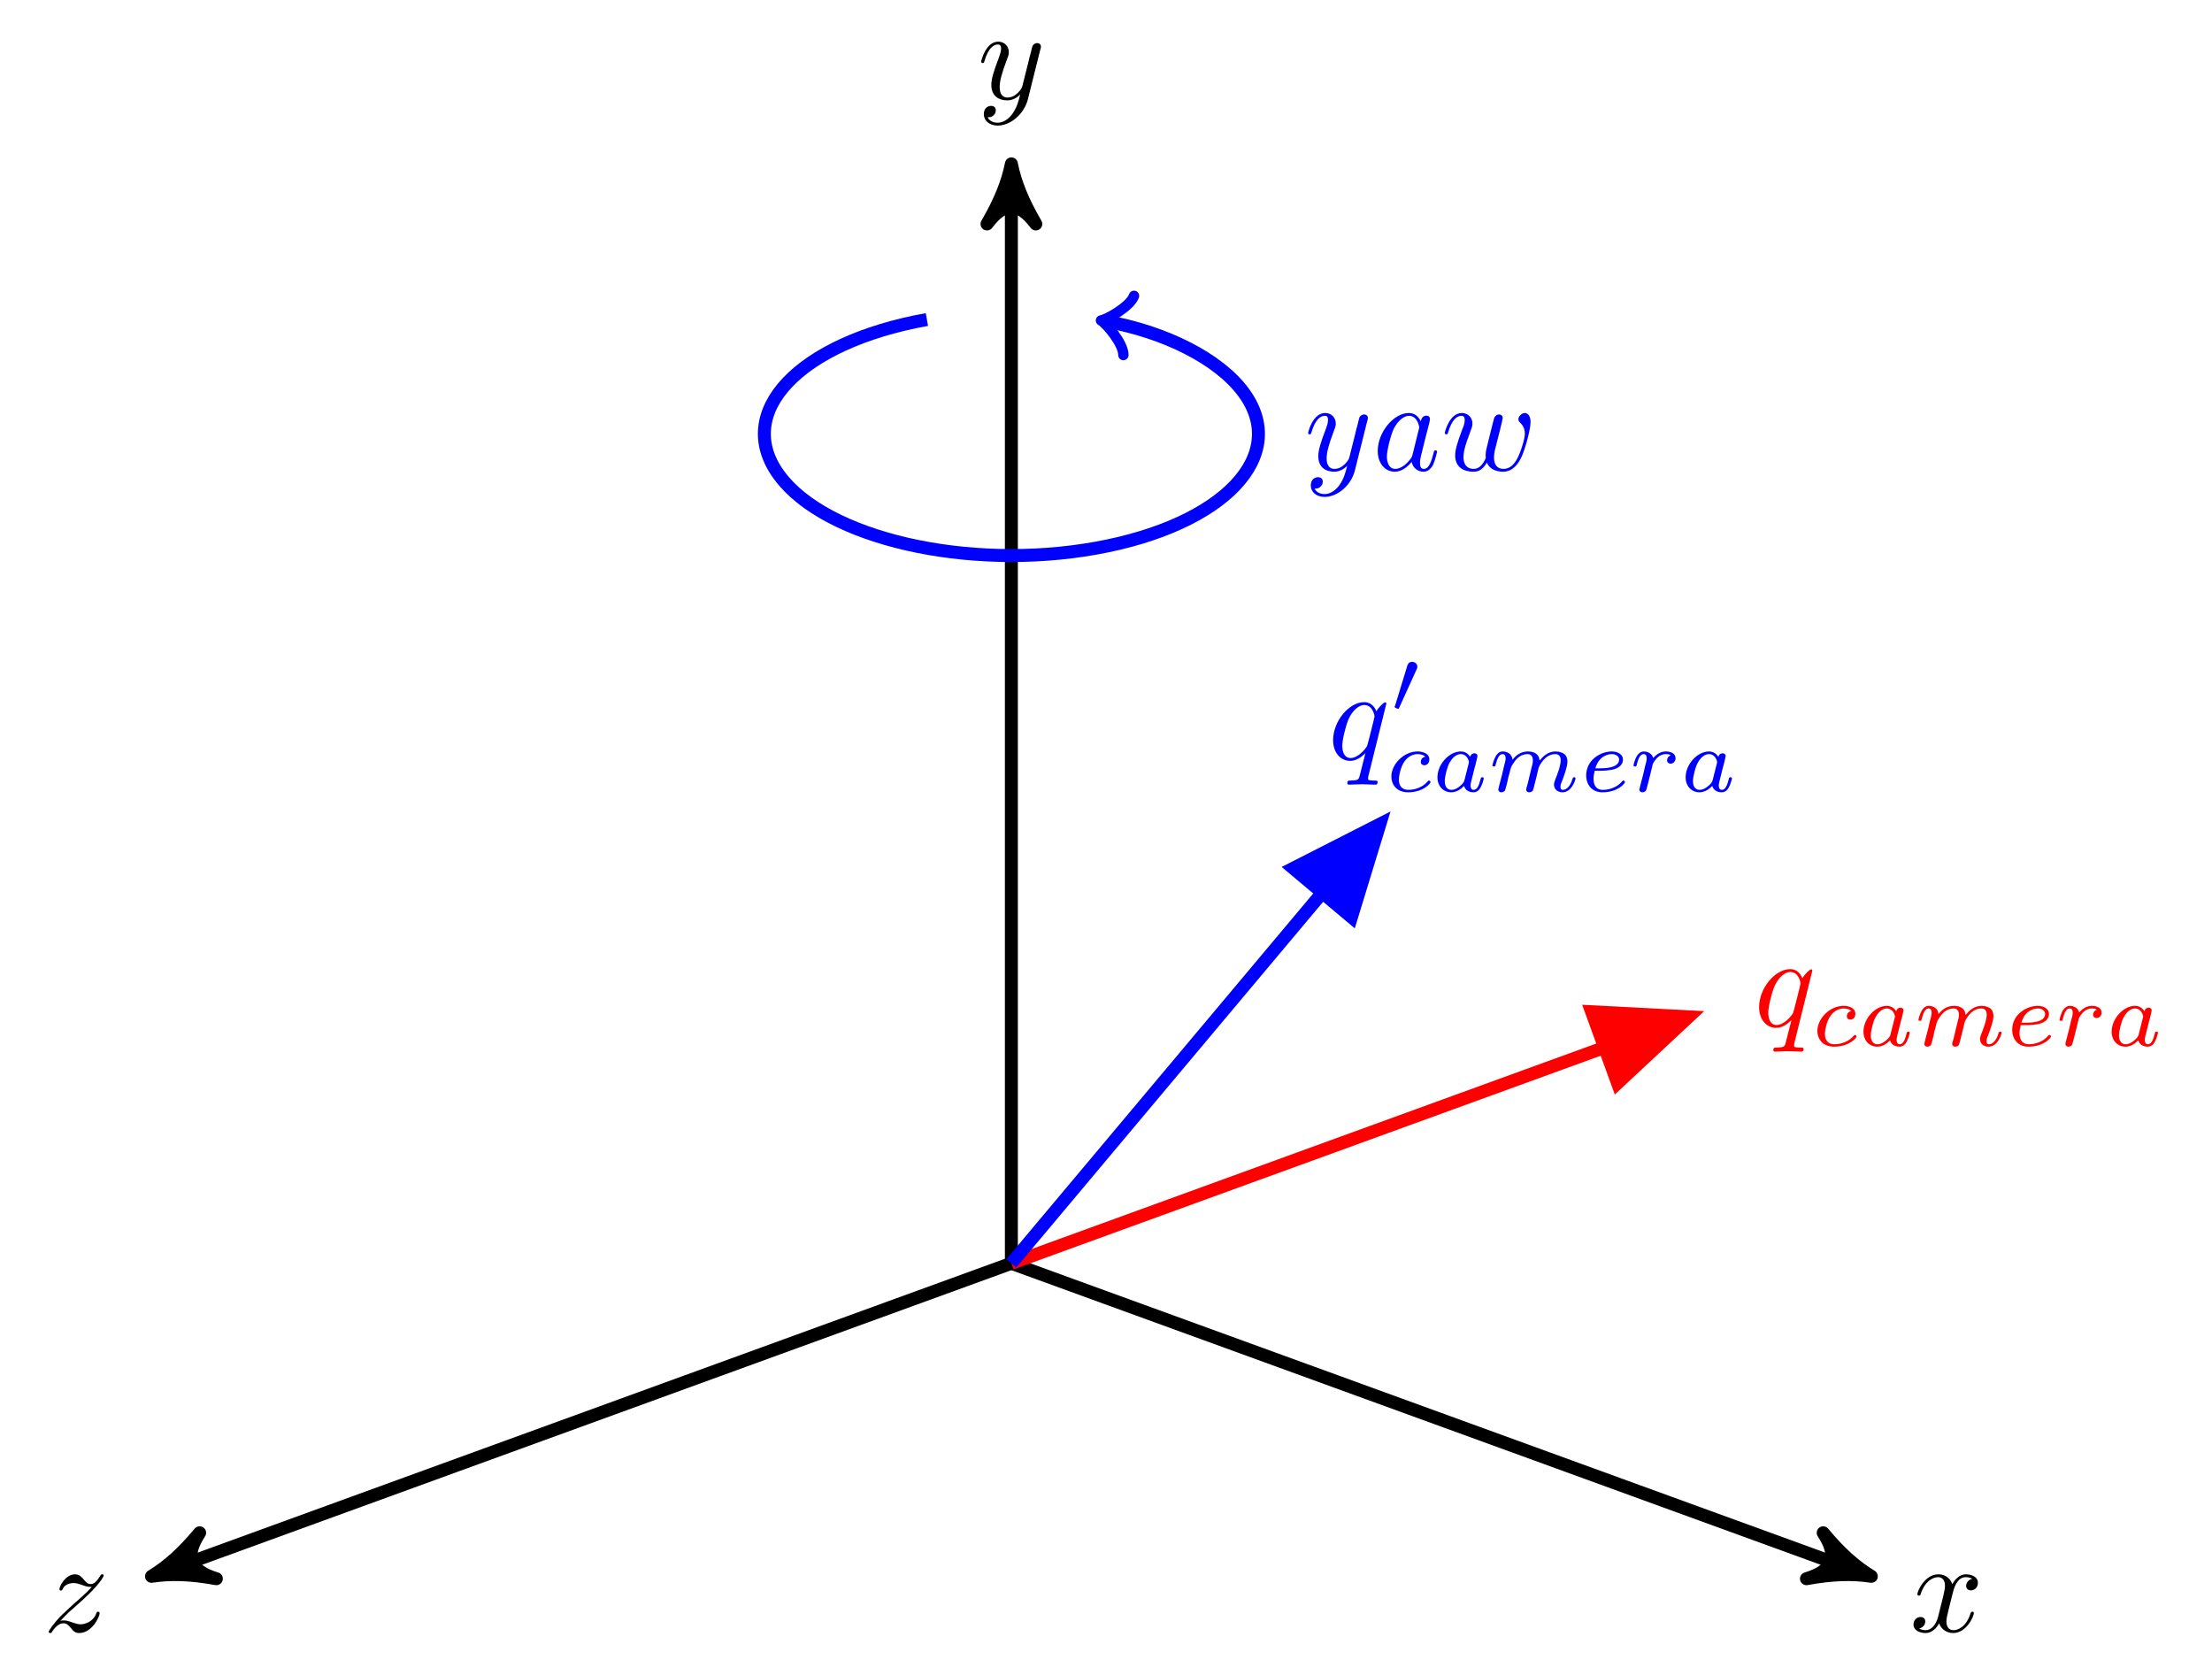
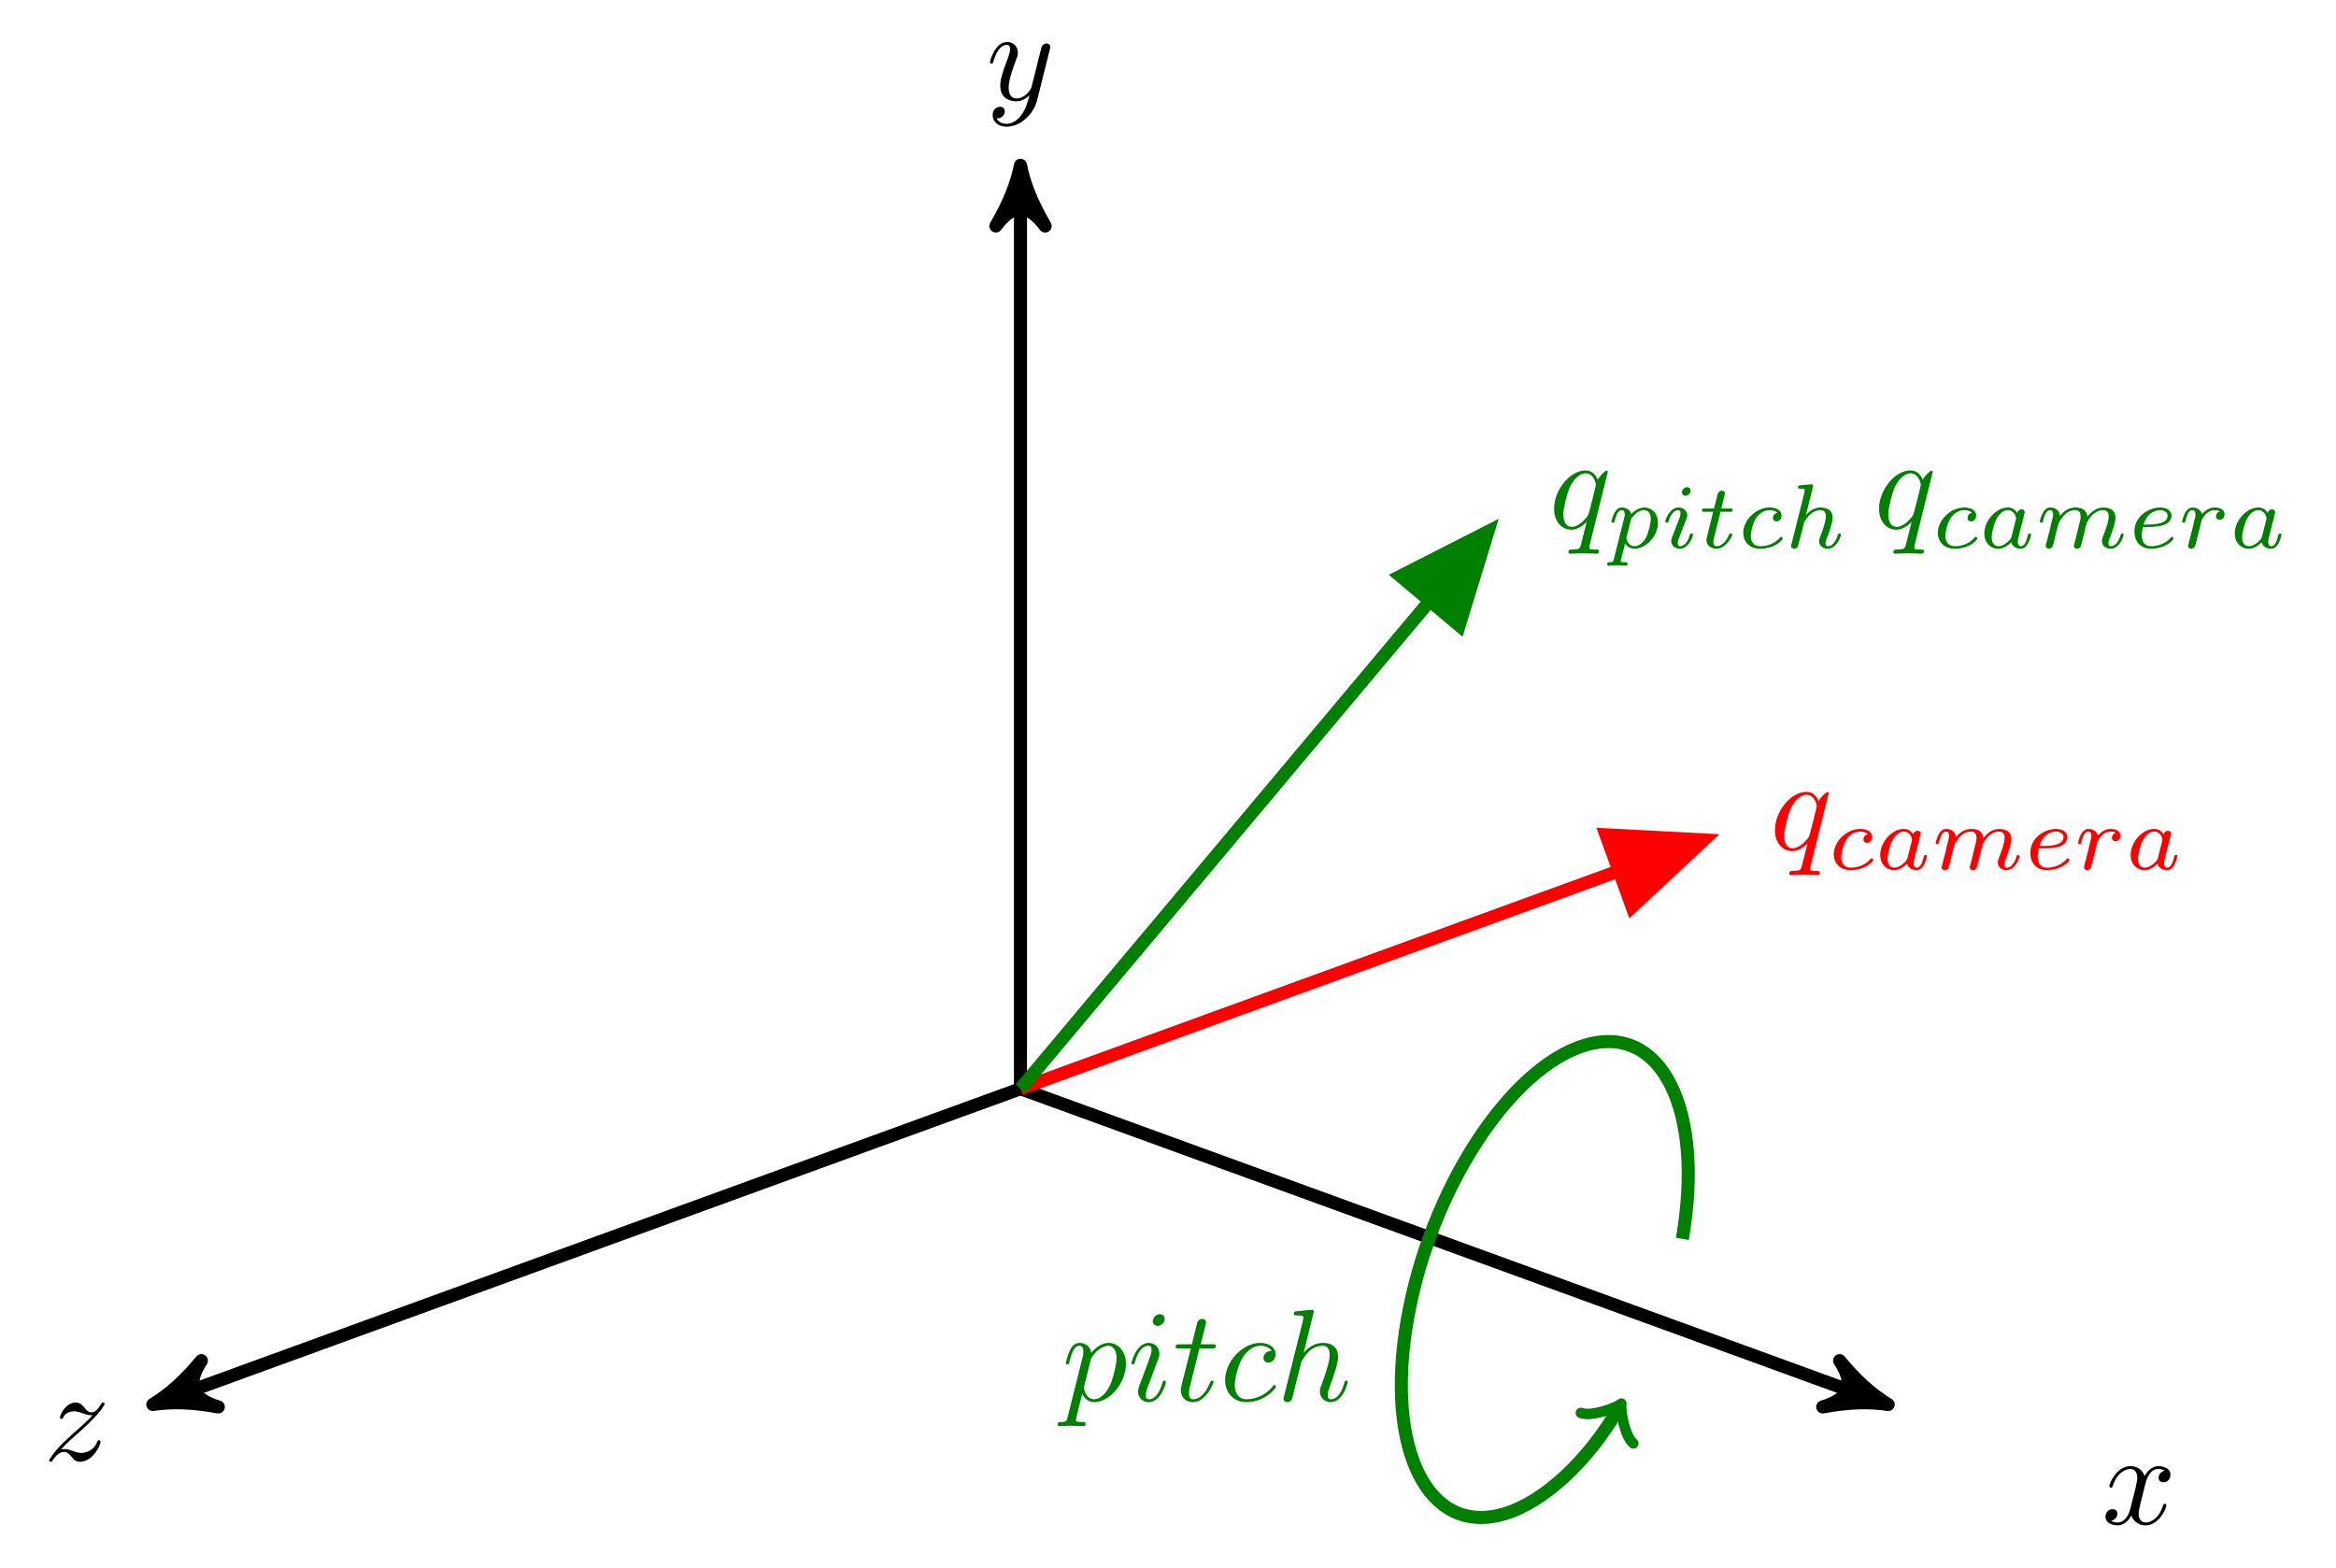
- <svg xmlns="http://www.w3.org/2000/svg" xmlns:xlink="http://www.w3.org/1999/xlink" width="170.099pt" height="128.783pt" viewBox="0 0 170.099 128.783">
+ <svg xmlns="http://www.w3.org/2000/svg" xmlns:xlink="http://www.w3.org/1999/xlink" width="178.032pt" height="119.457pt" viewBox="0 0 178.032 119.457">
  <defs>
    <g>
      <g id="glyph-0-0">
        <path d="M 3.328 -3.016 C 3.391 -3.266 3.625 -4.188 4.312 -4.188 C 4.359 -4.188 4.609 -4.188 4.812 -4.062 C 4.531 -4 4.344 -3.766 4.344 -3.516 C 4.344 -3.359 4.453 -3.172 4.719 -3.172 C 4.938 -3.172 5.25 -3.344 5.25 -3.75 C 5.25 -4.266 4.672 -4.406 4.328 -4.406 C 3.75 -4.406 3.406 -3.875 3.281 -3.656 C 3.031 -4.312 2.5 -4.406 2.203 -4.406 C 1.172 -4.406 0.594 -3.125 0.594 -2.875 C 0.594 -2.766 0.703 -2.766 0.719 -2.766 C 0.797 -2.766 0.828 -2.797 0.844 -2.875 C 1.188 -3.938 1.844 -4.188 2.188 -4.188 C 2.375 -4.188 2.719 -4.094 2.719 -3.516 C 2.719 -3.203 2.547 -2.547 2.188 -1.141 C 2.031 -0.531 1.672 -0.109 1.234 -0.109 C 1.172 -0.109 0.953 -0.109 0.734 -0.234 C 0.984 -0.297 1.203 -0.5 1.203 -0.781 C 1.203 -1.047 0.984 -1.125 0.844 -1.125 C 0.531 -1.125 0.297 -0.875 0.297 -0.547 C 0.297 -0.094 0.781 0.109 1.219 0.109 C 1.891 0.109 2.25 -0.594 2.266 -0.641 C 2.391 -0.281 2.75 0.109 3.344 0.109 C 4.375 0.109 4.938 -1.172 4.938 -1.422 C 4.938 -1.531 4.859 -1.531 4.828 -1.531 C 4.734 -1.531 4.719 -1.484 4.688 -1.422 C 4.359 -0.344 3.688 -0.109 3.375 -0.109 C 2.984 -0.109 2.828 -0.422 2.828 -0.766 C 2.828 -0.984 2.875 -1.203 2.984 -1.641 Z M 3.328 -3.016 " />
      </g>
      <g id="glyph-0-1">
        <path d="M 4.844 -3.797 C 4.891 -3.938 4.891 -3.953 4.891 -4.031 C 4.891 -4.203 4.75 -4.297 4.594 -4.297 C 4.5 -4.297 4.344 -4.234 4.25 -4.094 C 4.234 -4.031 4.141 -3.734 4.109 -3.547 C 4.031 -3.297 3.969 -3.016 3.906 -2.75 L 3.453 -0.953 C 3.422 -0.812 2.984 -0.109 2.328 -0.109 C 1.828 -0.109 1.719 -0.547 1.719 -0.922 C 1.719 -1.375 1.891 -2 2.219 -2.875 C 2.375 -3.281 2.422 -3.391 2.422 -3.594 C 2.422 -4.031 2.109 -4.406 1.609 -4.406 C 0.656 -4.406 0.297 -2.953 0.297 -2.875 C 0.297 -2.766 0.391 -2.766 0.406 -2.766 C 0.516 -2.766 0.516 -2.797 0.562 -2.953 C 0.844 -3.891 1.234 -4.188 1.578 -4.188 C 1.656 -4.188 1.828 -4.188 1.828 -3.875 C 1.828 -3.625 1.719 -3.359 1.656 -3.172 C 1.25 -2.109 1.078 -1.547 1.078 -1.078 C 1.078 -0.188 1.703 0.109 2.297 0.109 C 2.688 0.109 3.016 -0.062 3.297 -0.344 C 3.172 0.172 3.047 0.672 2.656 1.203 C 2.391 1.531 2.016 1.828 1.562 1.828 C 1.422 1.828 0.969 1.797 0.797 1.406 C 0.953 1.406 1.094 1.406 1.219 1.281 C 1.328 1.203 1.422 1.062 1.422 0.875 C 1.422 0.562 1.156 0.531 1.062 0.531 C 0.828 0.531 0.5 0.688 0.5 1.172 C 0.5 1.672 0.938 2.047 1.562 2.047 C 2.578 2.047 3.609 1.141 3.891 0.016 Z M 4.844 -3.797 " />
      </g>
      <g id="glyph-0-2">
        <path d="M 1.328 -0.828 C 1.859 -1.406 2.156 -1.656 2.516 -1.969 C 2.516 -1.969 3.125 -2.5 3.484 -2.859 C 4.438 -3.781 4.656 -4.266 4.656 -4.312 C 4.656 -4.406 4.562 -4.406 4.547 -4.406 C 4.469 -4.406 4.453 -4.391 4.391 -4.297 C 4.094 -3.812 3.891 -3.656 3.656 -3.656 C 3.406 -3.656 3.297 -3.812 3.141 -3.984 C 2.953 -4.203 2.781 -4.406 2.453 -4.406 C 1.703 -4.406 1.25 -3.484 1.25 -3.266 C 1.25 -3.219 1.281 -3.156 1.359 -3.156 C 1.453 -3.156 1.469 -3.203 1.5 -3.266 C 1.688 -3.734 2.266 -3.734 2.344 -3.734 C 2.547 -3.734 2.734 -3.672 2.969 -3.594 C 3.375 -3.438 3.484 -3.438 3.734 -3.438 C 3.375 -3.016 2.547 -2.297 2.359 -2.141 L 1.453 -1.297 C 0.781 -0.625 0.422 -0.062 0.422 0.016 C 0.422 0.109 0.531 0.109 0.547 0.109 C 0.625 0.109 0.641 0.094 0.703 -0.016 C 0.938 -0.375 1.234 -0.641 1.562 -0.641 C 1.781 -0.641 1.891 -0.547 2.141 -0.266 C 2.297 -0.047 2.484 0.109 2.766 0.109 C 3.766 0.109 4.344 -1.156 4.344 -1.422 C 4.344 -1.469 4.297 -1.531 4.219 -1.531 C 4.125 -1.531 4.109 -1.469 4.078 -1.391 C 3.844 -0.75 3.203 -0.562 2.875 -0.562 C 2.688 -0.562 2.5 -0.625 2.297 -0.688 C 1.953 -0.812 1.797 -0.859 1.594 -0.859 C 1.578 -0.859 1.422 -0.859 1.328 -0.828 Z M 1.328 -0.828 " />
      </g>
      <g id="glyph-0-3">
        <path d="M 4.5 -4.297 C 4.5 -4.344 4.469 -4.391 4.406 -4.391 C 4.297 -4.391 3.891 -4 3.734 -3.703 C 3.516 -4.25 3.125 -4.406 2.797 -4.406 C 1.625 -4.406 0.406 -2.938 0.406 -1.484 C 0.406 -0.516 0.984 0.109 1.719 0.109 C 2.141 0.109 2.531 -0.125 2.891 -0.484 C 2.797 -0.141 2.469 1.203 2.438 1.297 C 2.359 1.578 2.281 1.609 1.719 1.625 C 1.594 1.625 1.5 1.625 1.5 1.828 C 1.5 1.828 1.5 1.938 1.625 1.938 C 1.938 1.938 2.297 1.906 2.625 1.906 C 2.953 1.906 3.312 1.938 3.656 1.938 C 3.703 1.938 3.828 1.938 3.828 1.734 C 3.828 1.625 3.734 1.625 3.562 1.625 C 3.094 1.625 3.094 1.562 3.094 1.469 C 3.094 1.391 3.109 1.328 3.125 1.25 Z M 1.75 -0.109 C 1.141 -0.109 1.109 -0.875 1.109 -1.047 C 1.109 -1.531 1.391 -2.609 1.562 -3.031 C 1.875 -3.766 2.391 -4.188 2.797 -4.188 C 3.453 -4.188 3.594 -3.375 3.594 -3.312 C 3.594 -3.25 3.047 -1.062 3.016 -1.031 C 2.859 -0.75 2.297 -0.109 1.75 -0.109 Z M 1.75 -0.109 " />
      </g>
      <g id="glyph-0-4">
-         <path d="M 3.719 -3.766 C 3.531 -4.141 3.25 -4.406 2.797 -4.406 C 1.641 -4.406 0.406 -2.938 0.406 -1.484 C 0.406 -0.547 0.953 0.109 1.719 0.109 C 1.922 0.109 2.422 0.062 3.016 -0.641 C 3.094 -0.219 3.453 0.109 3.922 0.109 C 4.281 0.109 4.5 -0.125 4.672 -0.438 C 4.828 -0.797 4.969 -1.406 4.969 -1.422 C 4.969 -1.531 4.875 -1.531 4.844 -1.531 C 4.75 -1.531 4.734 -1.484 4.703 -1.344 C 4.531 -0.703 4.359 -0.109 3.953 -0.109 C 3.672 -0.109 3.656 -0.375 3.656 -0.562 C 3.656 -0.781 3.672 -0.875 3.781 -1.312 C 3.891 -1.719 3.906 -1.828 4 -2.203 L 4.359 -3.594 C 4.422 -3.875 4.422 -3.891 4.422 -3.938 C 4.422 -4.109 4.312 -4.203 4.141 -4.203 C 3.891 -4.203 3.75 -3.984 3.719 -3.766 Z M 3.078 -1.188 C 3.016 -1 3.016 -0.984 2.875 -0.812 C 2.438 -0.266 2.031 -0.109 1.75 -0.109 C 1.25 -0.109 1.109 -0.656 1.109 -1.047 C 1.109 -1.547 1.422 -2.766 1.656 -3.234 C 1.969 -3.812 2.406 -4.188 2.812 -4.188 C 3.453 -4.188 3.594 -3.375 3.594 -3.312 C 3.594 -3.25 3.578 -3.188 3.562 -3.141 Z M 3.078 -1.188 " />
+         <path d="M 0.453 1.219 C 0.375 1.562 0.344 1.625 -0.094 1.625 C -0.203 1.625 -0.312 1.625 -0.312 1.812 C -0.312 1.891 -0.266 1.938 -0.188 1.938 C 0.078 1.938 0.375 1.906 0.641 1.906 C 0.984 1.906 1.312 1.938 1.641 1.938 C 1.688 1.938 1.812 1.938 1.812 1.734 C 1.812 1.625 1.719 1.625 1.578 1.625 C 1.078 1.625 1.078 1.562 1.078 1.469 C 1.078 1.344 1.5 -0.281 1.562 -0.531 C 1.688 -0.234 1.969 0.109 2.484 0.109 C 3.641 0.109 4.891 -1.344 4.891 -2.812 C 4.891 -3.75 4.312 -4.406 3.562 -4.406 C 3.062 -4.406 2.578 -4.047 2.25 -3.656 C 2.156 -4.203 1.719 -4.406 1.359 -4.406 C 0.891 -4.406 0.703 -4.016 0.625 -3.844 C 0.438 -3.5 0.312 -2.906 0.312 -2.875 C 0.312 -2.766 0.406 -2.766 0.422 -2.766 C 0.531 -2.766 0.531 -2.781 0.594 -3 C 0.766 -3.703 0.969 -4.188 1.328 -4.188 C 1.5 -4.188 1.641 -4.109 1.641 -3.734 C 1.641 -3.5 1.609 -3.391 1.562 -3.219 Z M 2.203 -3.109 C 2.266 -3.375 2.547 -3.656 2.719 -3.812 C 3.078 -4.109 3.359 -4.188 3.531 -4.188 C 3.922 -4.188 4.172 -3.844 4.172 -3.25 C 4.172 -2.656 3.844 -1.516 3.656 -1.141 C 3.312 -0.438 2.844 -0.109 2.469 -0.109 C 1.812 -0.109 1.688 -0.938 1.688 -1 C 1.688 -1.016 1.688 -1.031 1.719 -1.156 Z M 2.203 -3.109 " />
      </g>
      <g id="glyph-0-5">
-         <path d="M 4.609 -3.375 C 4.656 -3.594 4.75 -3.969 4.75 -4.031 C 4.75 -4.203 4.609 -4.297 4.469 -4.297 C 4.344 -4.297 4.172 -4.219 4.094 -4.016 C 4.062 -3.953 3.594 -2.047 3.531 -1.781 C 3.453 -1.484 3.438 -1.312 3.438 -1.125 C 3.438 -1.016 3.438 -1 3.453 -0.953 C 3.219 -0.422 2.922 -0.109 2.531 -0.109 C 1.734 -0.109 1.734 -0.844 1.734 -1.016 C 1.734 -1.328 1.781 -1.719 2.25 -2.953 C 2.359 -3.25 2.422 -3.391 2.422 -3.594 C 2.422 -4.031 2.094 -4.406 1.609 -4.406 C 0.656 -4.406 0.297 -2.953 0.297 -2.875 C 0.297 -2.766 0.391 -2.766 0.406 -2.766 C 0.516 -2.766 0.516 -2.797 0.562 -2.953 C 0.844 -3.875 1.219 -4.188 1.578 -4.188 C 1.672 -4.188 1.828 -4.172 1.828 -3.859 C 1.828 -3.609 1.719 -3.328 1.641 -3.156 C 1.203 -1.984 1.094 -1.531 1.094 -1.141 C 1.094 -0.234 1.75 0.109 2.5 0.109 C 2.672 0.109 3.141 0.109 3.531 -0.594 C 3.797 0.047 4.484 0.109 4.781 0.109 C 5.531 0.109 5.969 -0.516 6.234 -1.109 C 6.562 -1.891 6.891 -3.234 6.891 -3.703 C 6.891 -4.25 6.625 -4.406 6.453 -4.406 C 6.203 -4.406 5.953 -4.141 5.953 -3.922 C 5.953 -3.797 6.016 -3.734 6.094 -3.656 C 6.203 -3.547 6.453 -3.297 6.453 -2.812 C 6.453 -2.469 6.172 -1.5 5.906 -0.984 C 5.656 -0.453 5.297 -0.109 4.812 -0.109 C 4.344 -0.109 4.078 -0.406 4.078 -0.984 C 4.078 -1.25 4.141 -1.562 4.188 -1.703 Z M 4.609 -3.375 " />
+         <path d="M 2.828 -6.234 C 2.828 -6.438 2.688 -6.594 2.469 -6.594 C 2.188 -6.594 1.922 -6.328 1.922 -6.062 C 1.922 -5.875 2.062 -5.703 2.297 -5.703 C 2.531 -5.703 2.828 -5.938 2.828 -6.234 Z M 2.078 -2.484 C 2.188 -2.766 2.188 -2.797 2.297 -3.062 C 2.375 -3.266 2.422 -3.406 2.422 -3.594 C 2.422 -4.031 2.109 -4.406 1.609 -4.406 C 0.672 -4.406 0.297 -2.953 0.297 -2.875 C 0.297 -2.766 0.391 -2.766 0.406 -2.766 C 0.516 -2.766 0.516 -2.797 0.562 -2.953 C 0.844 -3.891 1.234 -4.188 1.578 -4.188 C 1.656 -4.188 1.828 -4.188 1.828 -3.875 C 1.828 -3.656 1.75 -3.453 1.719 -3.344 C 1.641 -3.094 1.188 -1.938 1.031 -1.5 C 0.922 -1.25 0.797 -0.922 0.797 -0.703 C 0.797 -0.234 1.141 0.109 1.609 0.109 C 2.547 0.109 2.922 -1.328 2.922 -1.422 C 2.922 -1.531 2.828 -1.531 2.797 -1.531 C 2.703 -1.531 2.703 -1.5 2.656 -1.344 C 2.469 -0.719 2.141 -0.109 1.641 -0.109 C 1.469 -0.109 1.391 -0.203 1.391 -0.438 C 1.391 -0.688 1.453 -0.828 1.688 -1.438 Z M 2.078 -2.484 " />
+       </g>
+       <g id="glyph-0-6">
+         <path d="M 2.047 -3.984 L 2.984 -3.984 C 3.188 -3.984 3.297 -3.984 3.297 -4.188 C 3.297 -4.297 3.188 -4.297 3.016 -4.297 L 2.141 -4.297 C 2.5 -5.719 2.547 -5.906 2.547 -5.969 C 2.547 -6.141 2.422 -6.234 2.25 -6.234 C 2.219 -6.234 1.938 -6.234 1.859 -5.875 L 1.469 -4.297 L 0.531 -4.297 C 0.328 -4.297 0.234 -4.297 0.234 -4.109 C 0.234 -3.984 0.312 -3.984 0.516 -3.984 L 1.391 -3.984 C 0.672 -1.156 0.625 -0.984 0.625 -0.812 C 0.625 -0.266 1 0.109 1.547 0.109 C 2.562 0.109 3.125 -1.344 3.125 -1.422 C 3.125 -1.531 3.047 -1.531 3.016 -1.531 C 2.922 -1.531 2.906 -1.5 2.859 -1.391 C 2.438 -0.344 1.906 -0.109 1.562 -0.109 C 1.359 -0.109 1.25 -0.234 1.25 -0.562 C 1.25 -0.812 1.281 -0.875 1.312 -1.047 Z M 2.047 -3.984 " />
+       </g>
+       <g id="glyph-0-7">
+         <path d="M 3.953 -3.781 C 3.781 -3.781 3.656 -3.781 3.516 -3.656 C 3.344 -3.5 3.328 -3.328 3.328 -3.266 C 3.328 -3.016 3.516 -2.906 3.703 -2.906 C 3.984 -2.906 4.25 -3.156 4.25 -3.547 C 4.25 -4.031 3.781 -4.406 3.078 -4.406 C 1.734 -4.406 0.406 -2.984 0.406 -1.578 C 0.406 -0.672 0.984 0.109 2.031 0.109 C 3.453 0.109 4.281 -0.953 4.281 -1.062 C 4.281 -1.125 4.234 -1.203 4.172 -1.203 C 4.109 -1.203 4.094 -1.172 4.031 -1.094 C 3.25 -0.109 2.156 -0.109 2.047 -0.109 C 1.422 -0.109 1.141 -0.594 1.141 -1.203 C 1.141 -1.609 1.344 -2.578 1.688 -3.188 C 2 -3.766 2.547 -4.188 3.094 -4.188 C 3.422 -4.188 3.812 -4.062 3.953 -3.781 Z M 3.953 -3.781 " />
+       </g>
+       <g id="glyph-0-8">
+         <path d="M 2.859 -6.812 C 2.859 -6.812 2.859 -6.922 2.734 -6.922 C 2.5 -6.922 1.781 -6.844 1.516 -6.812 C 1.438 -6.812 1.328 -6.797 1.328 -6.625 C 1.328 -6.5 1.422 -6.5 1.562 -6.5 C 2.047 -6.5 2.062 -6.438 2.062 -6.328 L 2.031 -6.125 L 0.594 -0.391 C 0.547 -0.25 0.547 -0.234 0.547 -0.172 C 0.547 0.062 0.75 0.109 0.844 0.109 C 1 0.109 1.156 -0.016 1.203 -0.156 L 1.391 -0.906 L 1.609 -1.797 C 1.672 -2.031 1.734 -2.25 1.781 -2.469 C 1.797 -2.531 1.891 -2.859 1.891 -2.922 C 1.922 -3.016 2.234 -3.562 2.578 -3.844 C 2.797 -4 3.094 -4.188 3.531 -4.188 C 3.953 -4.188 4.062 -3.844 4.062 -3.484 C 4.062 -2.953 3.688 -1.859 3.453 -1.25 C 3.375 -1.031 3.312 -0.906 3.312 -0.703 C 3.312 -0.234 3.672 0.109 4.141 0.109 C 5.078 0.109 5.438 -1.344 5.438 -1.422 C 5.438 -1.531 5.359 -1.531 5.328 -1.531 C 5.219 -1.531 5.219 -1.5 5.172 -1.344 C 5.031 -0.812 4.703 -0.109 4.156 -0.109 C 3.984 -0.109 3.922 -0.203 3.922 -0.438 C 3.922 -0.688 4 -0.922 4.094 -1.141 C 4.25 -1.578 4.703 -2.766 4.703 -3.344 C 4.703 -3.984 4.312 -4.406 3.562 -4.406 C 2.938 -4.406 2.453 -4.094 2.078 -3.641 Z M 2.859 -6.812 " />
      </g>
      <g id="glyph-1-0">
        <path d="M 3.047 -2.672 C 2.797 -2.625 2.703 -2.438 2.703 -2.281 C 2.703 -2.094 2.844 -2.016 2.969 -2.016 C 3.125 -2.016 3.359 -2.125 3.359 -2.469 C 3.359 -2.938 2.828 -3.078 2.453 -3.078 C 1.406 -3.078 0.438 -2.109 0.438 -1.141 C 0.438 -0.547 0.844 0.062 1.719 0.062 C 2.906 0.062 3.453 -0.625 3.453 -0.719 C 3.453 -0.766 3.391 -0.844 3.328 -0.844 C 3.297 -0.844 3.281 -0.828 3.219 -0.766 C 2.672 -0.125 1.859 -0.125 1.734 -0.125 C 1.234 -0.125 1.016 -0.469 1.016 -0.906 C 1.016 -1.094 1.109 -1.859 1.469 -2.344 C 1.734 -2.688 2.094 -2.875 2.453 -2.875 C 2.547 -2.875 2.875 -2.859 3.047 -2.672 Z M 3.047 -2.672 " />
      </g>
      <g id="glyph-1-1">
        <path d="M 2.938 -2.656 C 2.797 -2.891 2.562 -3.078 2.219 -3.078 C 1.328 -3.078 0.422 -2.094 0.422 -1.094 C 0.422 -0.406 0.875 0.062 1.484 0.062 C 1.859 0.062 2.188 -0.141 2.469 -0.422 C 2.594 0 3 0.062 3.188 0.062 C 3.438 0.062 3.609 -0.078 3.734 -0.297 C 3.891 -0.578 3.984 -0.969 3.984 -1 C 3.984 -1.094 3.891 -1.094 3.875 -1.094 C 3.766 -1.094 3.766 -1.062 3.719 -0.875 C 3.625 -0.531 3.5 -0.125 3.203 -0.125 C 3.031 -0.125 2.969 -0.281 2.969 -0.469 C 2.969 -0.578 3.031 -0.844 3.078 -1.016 C 3.125 -1.203 3.203 -1.484 3.234 -1.641 L 3.375 -2.172 C 3.422 -2.359 3.5 -2.688 3.5 -2.719 C 3.5 -2.875 3.375 -2.938 3.266 -2.938 C 3.141 -2.938 2.984 -2.859 2.938 -2.656 Z M 2.5 -0.875 C 2.453 -0.672 2.297 -0.531 2.141 -0.406 C 2.078 -0.344 1.797 -0.125 1.5 -0.125 C 1.234 -0.125 0.984 -0.312 0.984 -0.797 C 0.984 -1.172 1.188 -1.938 1.359 -2.219 C 1.672 -2.781 2.031 -2.875 2.219 -2.875 C 2.703 -2.875 2.844 -2.344 2.844 -2.266 C 2.844 -2.25 2.828 -2.188 2.828 -2.172 Z M 2.5 -0.875 " />
      </g>
      <g id="glyph-1-2">
        <path d="M 3.031 -0.562 C 2.984 -0.422 2.922 -0.188 2.922 -0.156 C 2.922 0 3.047 0.062 3.156 0.062 C 3.297 0.062 3.406 -0.016 3.438 -0.078 C 3.469 -0.141 3.531 -0.375 3.562 -0.516 C 3.594 -0.641 3.672 -0.969 3.719 -1.141 C 3.75 -1.297 3.797 -1.453 3.828 -1.609 C 3.906 -1.906 3.906 -1.922 4.047 -2.141 C 4.266 -2.484 4.625 -2.875 5.156 -2.875 C 5.547 -2.875 5.578 -2.562 5.578 -2.391 C 5.578 -1.969 5.281 -1.203 5.156 -0.906 C 5.094 -0.703 5.062 -0.641 5.062 -0.531 C 5.062 -0.156 5.359 0.062 5.719 0.062 C 6.422 0.062 6.719 -0.891 6.719 -1 C 6.719 -1.094 6.641 -1.094 6.609 -1.094 C 6.516 -1.094 6.516 -1.047 6.484 -0.969 C 6.328 -0.406 6.016 -0.125 5.75 -0.125 C 5.594 -0.125 5.562 -0.219 5.562 -0.375 C 5.562 -0.531 5.609 -0.625 5.734 -0.938 C 5.812 -1.156 6.094 -1.891 6.094 -2.281 C 6.094 -2.391 6.094 -2.688 5.844 -2.891 C 5.719 -2.969 5.516 -3.078 5.188 -3.078 C 4.562 -3.078 4.188 -2.656 3.953 -2.375 C 3.906 -2.969 3.406 -3.078 3.047 -3.078 C 2.469 -3.078 2.078 -2.719 1.875 -2.438 C 1.828 -2.922 1.422 -3.078 1.125 -3.078 C 0.828 -3.078 0.672 -2.859 0.578 -2.703 C 0.422 -2.438 0.328 -2.047 0.328 -2 C 0.328 -1.922 0.422 -1.922 0.453 -1.922 C 0.547 -1.922 0.547 -1.938 0.594 -2.125 C 0.703 -2.531 0.844 -2.875 1.109 -2.875 C 1.297 -2.875 1.344 -2.719 1.344 -2.531 C 1.344 -2.406 1.281 -2.141 1.219 -1.953 C 1.172 -1.766 1.109 -1.484 1.078 -1.328 L 0.844 -0.438 C 0.828 -0.344 0.781 -0.172 0.781 -0.156 C 0.781 0 0.906 0.062 1.016 0.062 C 1.141 0.062 1.25 -0.016 1.297 -0.078 C 1.328 -0.141 1.375 -0.375 1.422 -0.516 C 1.453 -0.641 1.531 -0.969 1.562 -1.141 C 1.609 -1.297 1.656 -1.453 1.688 -1.609 C 1.766 -1.891 1.781 -1.953 1.984 -2.234 C 2.172 -2.516 2.5 -2.875 3.031 -2.875 C 3.422 -2.875 3.438 -2.516 3.438 -2.391 C 3.438 -2.219 3.422 -2.125 3.312 -1.734 Z M 3.031 -0.562 " />
      </g>
      <g id="glyph-1-3">
        <path d="M 1.562 -1.594 C 1.75 -1.594 2.312 -1.609 2.688 -1.734 C 3.203 -1.922 3.297 -2.25 3.297 -2.453 C 3.297 -2.844 2.906 -3.078 2.438 -3.078 C 1.594 -3.078 0.469 -2.438 0.469 -1.234 C 0.469 -0.531 0.906 0.062 1.719 0.062 C 2.906 0.062 3.453 -0.625 3.453 -0.719 C 3.453 -0.766 3.391 -0.844 3.328 -0.844 C 3.297 -0.844 3.281 -0.828 3.219 -0.766 C 2.672 -0.125 1.859 -0.125 1.734 -0.125 C 1.312 -0.125 1.031 -0.406 1.031 -0.969 C 1.031 -1.062 1.031 -1.203 1.125 -1.594 Z M 1.172 -1.781 C 1.469 -2.797 2.234 -2.875 2.438 -2.875 C 2.734 -2.875 3 -2.719 3 -2.453 C 3 -1.781 1.812 -1.781 1.516 -1.781 Z M 1.172 -1.781 " />
      </g>
      <g id="glyph-1-4">
        <path d="M 1.641 -1.406 C 1.641 -1.453 1.812 -2.078 1.812 -2.109 C 1.828 -2.172 2.031 -2.516 2.266 -2.688 C 2.328 -2.734 2.516 -2.875 2.828 -2.875 C 2.891 -2.875 3.062 -2.875 3.203 -2.781 C 2.984 -2.719 2.906 -2.516 2.906 -2.391 C 2.906 -2.25 3.016 -2.141 3.172 -2.141 C 3.344 -2.141 3.562 -2.266 3.562 -2.562 C 3.562 -2.922 3.188 -3.078 2.828 -3.078 C 2.469 -3.078 2.156 -2.922 1.844 -2.578 C 1.719 -3 1.297 -3.078 1.125 -3.078 C 0.875 -3.078 0.703 -2.906 0.578 -2.719 C 0.422 -2.453 0.328 -2.047 0.328 -2 C 0.328 -1.922 0.422 -1.922 0.453 -1.922 C 0.547 -1.922 0.547 -1.938 0.594 -2.125 C 0.703 -2.547 0.844 -2.875 1.109 -2.875 C 1.297 -2.875 1.344 -2.719 1.344 -2.531 C 1.344 -2.406 1.281 -2.141 1.219 -1.953 C 1.172 -1.766 1.109 -1.484 1.078 -1.328 L 0.844 -0.438 C 0.828 -0.344 0.781 -0.172 0.781 -0.156 C 0.781 0 0.906 0.062 1.016 0.062 C 1.125 0.062 1.266 0 1.312 -0.125 C 1.328 -0.172 1.406 -0.484 1.453 -0.656 Z M 1.641 -1.406 " />
      </g>
-       <g id="glyph-2-0">
-         <path d="M 2.016 -3.297 C 2.078 -3.406 2.078 -3.469 2.078 -3.516 C 2.078 -3.734 1.891 -3.891 1.672 -3.891 C 1.406 -3.891 1.328 -3.672 1.297 -3.562 L 0.375 -0.547 C 0.359 -0.531 0.328 -0.453 0.328 -0.438 C 0.328 -0.359 0.547 -0.281 0.609 -0.281 C 0.656 -0.281 0.656 -0.297 0.703 -0.406 Z M 2.016 -3.297 " />
+       <g id="glyph-1-5">
+         <path d="M 0.516 0.844 C 0.469 1.047 0.453 1.094 0.188 1.094 C 0.094 1.094 0 1.094 0 1.25 C 0 1.328 0.062 1.359 0.094 1.359 C 0.266 1.359 0.5 1.328 0.688 1.328 C 0.922 1.328 1.188 1.359 1.422 1.359 C 1.484 1.359 1.562 1.328 1.562 1.203 C 1.562 1.094 1.469 1.094 1.375 1.094 C 1.219 1.094 1.031 1.094 1.031 1.016 C 1.031 0.984 1.094 0.797 1.109 0.703 C 1.203 0.328 1.297 -0.047 1.375 -0.344 C 1.453 -0.203 1.672 0.062 2.094 0.062 C 2.938 0.062 3.875 -0.875 3.875 -1.906 C 3.875 -2.719 3.312 -3.078 2.844 -3.078 C 2.406 -3.078 2.031 -2.781 1.844 -2.578 C 1.734 -2.984 1.344 -3.078 1.125 -3.078 C 0.859 -3.078 0.688 -2.891 0.578 -2.703 C 0.438 -2.469 0.328 -2.047 0.328 -2 C 0.328 -1.922 0.422 -1.922 0.453 -1.922 C 0.547 -1.922 0.547 -1.938 0.594 -2.125 C 0.703 -2.531 0.844 -2.875 1.109 -2.875 C 1.297 -2.875 1.344 -2.719 1.344 -2.531 C 1.344 -2.453 1.328 -2.375 1.312 -2.328 Z M 1.844 -2.234 C 2.25 -2.781 2.594 -2.875 2.812 -2.875 C 3.094 -2.875 3.328 -2.672 3.328 -2.203 C 3.328 -1.922 3.172 -1.203 2.969 -0.797 C 2.781 -0.453 2.453 -0.125 2.094 -0.125 C 1.594 -0.125 1.469 -0.656 1.469 -0.734 C 1.469 -0.766 1.484 -0.812 1.484 -0.844 Z M 1.844 -2.234 " />
+       </g>
+       <g id="glyph-1-6">
+         <path d="M 2.266 -4.359 C 2.266 -4.469 2.172 -4.625 1.984 -4.625 C 1.797 -4.625 1.594 -4.438 1.594 -4.234 C 1.594 -4.125 1.672 -3.969 1.875 -3.969 C 2.062 -3.969 2.266 -4.172 2.266 -4.359 Z M 0.844 -0.812 C 0.812 -0.719 0.781 -0.641 0.781 -0.516 C 0.781 -0.188 1.047 0.062 1.438 0.062 C 2.125 0.062 2.438 -0.891 2.438 -1 C 2.438 -1.094 2.344 -1.094 2.328 -1.094 C 2.234 -1.094 2.219 -1.047 2.188 -0.969 C 2.031 -0.406 1.734 -0.125 1.453 -0.125 C 1.312 -0.125 1.281 -0.219 1.281 -0.375 C 1.281 -0.531 1.328 -0.656 1.391 -0.812 C 1.469 -1 1.547 -1.188 1.609 -1.375 C 1.672 -1.547 1.938 -2.172 1.953 -2.266 C 1.984 -2.328 2 -2.406 2 -2.484 C 2 -2.812 1.719 -3.078 1.344 -3.078 C 0.641 -3.078 0.328 -2.125 0.328 -2 C 0.328 -1.922 0.422 -1.922 0.453 -1.922 C 0.547 -1.922 0.547 -1.953 0.578 -2.031 C 0.75 -2.625 1.062 -2.875 1.312 -2.875 C 1.422 -2.875 1.484 -2.828 1.484 -2.641 C 1.484 -2.469 1.453 -2.375 1.281 -1.938 Z M 0.844 -0.812 " />
+       </g>
+       <g id="glyph-1-7">
+         <path d="M 1.719 -2.75 L 2.422 -2.75 C 2.562 -2.75 2.641 -2.75 2.641 -2.906 C 2.641 -3 2.562 -3 2.438 -3 L 1.781 -3 L 2.031 -4.031 C 2.047 -4.062 2.062 -4.109 2.062 -4.125 C 2.062 -4.266 1.953 -4.359 1.812 -4.359 C 1.641 -4.359 1.547 -4.234 1.484 -4.062 C 1.438 -3.875 1.531 -4.219 1.219 -3 L 0.516 -3 C 0.391 -3 0.297 -3 0.297 -2.844 C 0.297 -2.75 0.375 -2.75 0.5 -2.75 L 1.156 -2.75 L 0.75 -1.109 C 0.703 -0.938 0.641 -0.688 0.641 -0.594 C 0.641 -0.188 1 0.062 1.391 0.062 C 2.172 0.062 2.609 -0.906 2.609 -1 C 2.609 -1.094 2.516 -1.094 2.5 -1.094 C 2.406 -1.094 2.406 -1.078 2.344 -0.953 C 2.156 -0.516 1.797 -0.125 1.422 -0.125 C 1.266 -0.125 1.172 -0.219 1.172 -0.469 C 1.172 -0.531 1.203 -0.688 1.219 -0.75 Z M 1.719 -2.75 " />
+       </g>
+       <g id="glyph-1-8">
+         <path d="M 2.188 -4.625 C 2.188 -4.641 2.203 -4.734 2.203 -4.734 C 2.203 -4.781 2.188 -4.844 2.094 -4.844 C 1.953 -4.844 1.375 -4.781 1.203 -4.766 C 1.156 -4.766 1.047 -4.75 1.047 -4.609 C 1.047 -4.516 1.156 -4.516 1.234 -4.516 C 1.562 -4.516 1.562 -4.453 1.562 -4.406 C 1.562 -4.359 1.547 -4.312 1.547 -4.25 L 0.562 -0.312 C 0.516 -0.188 0.516 -0.172 0.516 -0.156 C 0.516 -0.047 0.609 0.062 0.766 0.062 C 0.844 0.062 0.969 0.031 1.047 -0.109 C 1.062 -0.156 1.125 -0.406 1.156 -0.547 L 1.328 -1.172 C 1.344 -1.281 1.422 -1.547 1.438 -1.641 C 1.5 -1.906 1.5 -1.922 1.641 -2.141 C 1.875 -2.484 2.219 -2.875 2.766 -2.875 C 3.156 -2.875 3.172 -2.562 3.172 -2.391 C 3.172 -1.969 2.875 -1.203 2.766 -0.906 C 2.688 -0.703 2.656 -0.641 2.656 -0.531 C 2.656 -0.156 2.969 0.062 3.312 0.062 C 4.016 0.062 4.328 -0.891 4.328 -1 C 4.328 -1.094 4.234 -1.094 4.203 -1.094 C 4.109 -1.094 4.109 -1.047 4.078 -0.969 C 3.922 -0.406 3.609 -0.125 3.344 -0.125 C 3.188 -0.125 3.156 -0.219 3.156 -0.375 C 3.156 -0.531 3.203 -0.625 3.328 -0.938 C 3.406 -1.156 3.688 -1.891 3.688 -2.281 C 3.688 -2.391 3.688 -2.688 3.438 -2.891 C 3.312 -2.969 3.109 -3.078 2.781 -3.078 C 2.281 -3.078 1.906 -2.797 1.656 -2.5 Z M 2.188 -4.625 " />
      </g>
    </g>
    <clipPath id="clip-0">
-       <path clip-rule="nonzero" d="M 63 83 L 157 83 L 157 128.781 L 63 128.781 Z M 63 83 " />
+       <path clip-rule="nonzero" d="M 63 68 L 157 68 L 157 119.457 L 63 119.457 Z M 63 68 " />
    </clipPath>
    <clipPath id="clip-1">
-       <path clip-rule="nonzero" d="M 0 83 L 92 83 L 92 128.781 L 0 128.781 Z M 0 83 " />
+       <path clip-rule="nonzero" d="M 0 68 L 92 68 L 92 119.457 L 0 119.457 Z M 0 68 " />
+     </clipPath>
+     <clipPath id="clip-2">
+       <path clip-rule="nonzero" d="M 92 65 L 143 65 L 143 119.457 L 92 119.457 Z M 92 65 " />
    </clipPath>
  </defs>
  <g clip-path="url(#clip-0)">
-     <path fill="none" stroke-width="0.996" stroke-linecap="butt" stroke-linejoin="miter" stroke="rgb(0%, 0%, 0%)" stroke-opacity="1" stroke-miterlimit="10" d="M -0.002 0.001 L 65.041 -23.674 " transform="matrix(1, 0, 0, -1, 77.775, 97.142)" />
+     <path fill="none" stroke-width="0.996" stroke-linecap="butt" stroke-linejoin="miter" stroke="rgb(0%, 0%, 0%)" stroke-opacity="1" stroke-miterlimit="10" d="M -0.002 -0.001 L 65.041 -23.673 " transform="matrix(1, 0, 0, -1, 77.775, 82.968)" />
  </g>
-   <path fill-rule="nonzero" fill="rgb(0%, 0%, 0%)" fill-opacity="1" stroke-width="0.996" stroke-linecap="butt" stroke-linejoin="round" stroke="rgb(0%, 0%, 0%)" stroke-opacity="1" stroke-miterlimit="10" d="M 1.158 -0 C -0.29 0.287 -1.735 0.867 -3.467 1.879 C -1.733 0.577 -1.733 -0.579 -3.467 -1.879 C -1.732 -0.865 -0.287 -0.29 1.158 -0 Z M 1.158 -0 " transform="matrix(0.93968, 0.34201, 0.34201, -0.93968, 142.8145, 120.8145)" />
+   <path fill-rule="nonzero" fill="rgb(0%, 0%, 0%)" fill-opacity="1" stroke-width="0.996" stroke-linecap="butt" stroke-linejoin="round" stroke="rgb(0%, 0%, 0%)" stroke-opacity="1" stroke-miterlimit="10" d="M 1.157 0.001 C -0.29 0.289 -1.734 0.865 -3.466 1.877 C -1.734 0.578 -1.733 -0.577 -3.467 -1.877 C -1.732 -0.867 -0.288 -0.288 1.157 0.001 Z M 1.157 0.001 " transform="matrix(0.93968, 0.34201, 0.34201, -0.93968, 142.8145, 106.6405)" />
  <g fill="rgb(0%, 0%, 0%)" fill-opacity="1">
-     <use xlink:href="#glyph-0-0" x="146.848" y="125.463" />
+     <use xlink:href="#glyph-0-0" x="160.166" y="116.137" />
  </g>
-   <path fill="none" stroke-width="0.996" stroke-linecap="butt" stroke-linejoin="miter" stroke="rgb(0%, 0%, 0%)" stroke-opacity="1" stroke-miterlimit="10" d="M -0.002 0.001 L -0.002 83.388 " transform="matrix(1, 0, 0, -1, 77.775, 97.142)" />
-   <path fill-rule="nonzero" fill="rgb(0%, 0%, 0%)" fill-opacity="1" stroke-width="0.996" stroke-linecap="butt" stroke-linejoin="round" stroke="rgb(0%, 0%, 0%)" stroke-opacity="1" stroke-miterlimit="10" d="M 1.154 0.002 C -0.288 0.291 -1.733 0.865 -3.467 1.877 C -1.733 0.58 -1.733 -0.577 -3.467 -1.877 C -1.733 -0.866 -0.288 -0.287 1.154 0.002 Z M 1.154 0.002 " transform="matrix(0, -1, -1, 0, 77.775, 13.7554)" />
+   <path fill="none" stroke-width="0.996" stroke-linecap="butt" stroke-linejoin="miter" stroke="rgb(0%, 0%, 0%)" stroke-opacity="1" stroke-miterlimit="10" d="M -0.002 -0.001 L -0.002 69.214 " transform="matrix(1, 0, 0, -1, 77.775, 82.968)" />
+   <path fill-rule="nonzero" fill="rgb(0%, 0%, 0%)" fill-opacity="1" stroke-width="0.996" stroke-linecap="butt" stroke-linejoin="round" stroke="rgb(0%, 0%, 0%)" stroke-opacity="1" stroke-miterlimit="10" d="M 1.157 0.002 C -0.288 0.291 -1.733 0.865 -3.468 1.877 C -1.733 0.58 -1.733 -0.577 -3.468 -1.877 C -1.733 -0.866 -0.288 -0.287 1.157 0.002 Z M 1.157 0.002 " transform="matrix(0, -1, -1, 0, 77.775, 13.75482)" />
  <g fill="rgb(0%, 0%, 0%)" fill-opacity="1">
    <use xlink:href="#glyph-0-1" x="75.154" y="7.609" />
  </g>
  <g clip-path="url(#clip-1)">
-     <path fill="none" stroke-width="0.996" stroke-linecap="butt" stroke-linejoin="miter" stroke="rgb(0%, 0%, 0%)" stroke-opacity="1" stroke-miterlimit="10" d="M -0.002 0.001 L -65.041 -23.674 " transform="matrix(1, 0, 0, -1, 77.775, 97.142)" />
+     <path fill="none" stroke-width="0.996" stroke-linecap="butt" stroke-linejoin="miter" stroke="rgb(0%, 0%, 0%)" stroke-opacity="1" stroke-miterlimit="10" d="M -0.002 -0.001 L -65.041 -23.673 " transform="matrix(1, 0, 0, -1, 77.775, 82.968)" />
  </g>
-   <path fill-rule="nonzero" fill="rgb(0%, 0%, 0%)" fill-opacity="1" stroke-width="0.996" stroke-linecap="butt" stroke-linejoin="round" stroke="rgb(0%, 0%, 0%)" stroke-opacity="1" stroke-miterlimit="10" d="M 1.157 0.001 C -0.288 0.29 -1.733 0.866 -3.468 1.879 C -1.734 0.579 -1.734 -0.576 -3.468 -1.879 C -1.732 -0.868 -0.287 -0.289 1.157 0.001 Z M 1.157 0.001 " transform="matrix(-0.93968, 0.34201, 0.34201, 0.93968, 12.73553, 120.8145)" />
+   <path fill-rule="nonzero" fill="rgb(0%, 0%, 0%)" fill-opacity="1" stroke-width="0.996" stroke-linecap="butt" stroke-linejoin="round" stroke="rgb(0%, 0%, 0%)" stroke-opacity="1" stroke-miterlimit="10" d="M 1.157 -0.001 C -0.289 0.288 -1.732 0.868 -3.468 1.878 C -1.734 0.577 -1.735 -0.578 -3.467 -1.877 C -1.732 -0.866 -0.287 -0.29 1.157 -0.001 Z M 1.157 -0.001 " transform="matrix(-0.93968, 0.34201, 0.34201, 0.93968, 12.73553, 106.6405)" />
  <g fill="rgb(0%, 0%, 0%)" fill-opacity="1">
-     <use xlink:href="#glyph-0-2" x="3.32" y="125.463" />
+     <use xlink:href="#glyph-0-2" x="3.32" y="111.29" />
  </g>
-   <path fill="none" stroke-width="0.996" stroke-linecap="butt" stroke-linejoin="miter" stroke="rgb(100%, 0%, 0%)" stroke-opacity="1" stroke-miterlimit="10" d="M -0.002 0.001 L 51.725 18.826 " transform="matrix(1, 0, 0, -1, 77.775, 97.142)" />
-   <path fill-rule="nonzero" fill="rgb(100%, 0%, 0%)" fill-opacity="1" stroke-width="0.996" stroke-linecap="butt" stroke-linejoin="miter" stroke="rgb(100%, 0%, 0%)" stroke-opacity="1" stroke-miterlimit="10" d="M -6.504 2.919 L 0.374 -0 L -6.505 -2.921 Z M -6.504 2.919 " transform="matrix(0.93967, -0.34203, -0.34203, -0.93967, 129.5005, 78.31528)" />
+   <path fill="none" stroke-width="0.996" stroke-linecap="butt" stroke-linejoin="miter" stroke="rgb(100%, 0%, 0%)" stroke-opacity="1" stroke-miterlimit="10" d="M -0.002 -0.001 L 51.725 18.827 " transform="matrix(1, 0, 0, -1, 77.775, 82.968)" />
+   <path fill-rule="nonzero" fill="rgb(100%, 0%, 0%)" fill-opacity="1" stroke-width="0.996" stroke-linecap="butt" stroke-linejoin="miter" stroke="rgb(100%, 0%, 0%)" stroke-opacity="1" stroke-miterlimit="10" d="M -6.503 2.921 L 0.374 0.002 L -6.505 -2.919 Z M -6.503 2.921 " transform="matrix(0.93967, -0.34203, -0.34203, -0.93967, 129.5005, 64.14128)" />
  <g fill="rgb(100%, 0%, 0%)" fill-opacity="1">
-     <use xlink:href="#glyph-0-3" x="134.867" y="78.927" />
+     <use xlink:href="#glyph-0-3" x="134.867" y="64.754" />
  </g>
  <g fill="rgb(100%, 0%, 0%)" fill-opacity="1">
-     <use xlink:href="#glyph-1-0" x="139.315" y="80.422" />
-     <use xlink:href="#glyph-1-1" x="142.875" y="80.422" />
-     <use xlink:href="#glyph-1-2" x="147.197" y="80.422" />
-     <use xlink:href="#glyph-1-3" x="154.266" y="80.422" />
-     <use xlink:href="#glyph-1-4" x="158.046" y="80.422" />
+     <use xlink:href="#glyph-1-0" x="139.314" y="66.248" />
+     <use xlink:href="#glyph-1-1" x="142.874" y="66.248" />
+     <use xlink:href="#glyph-1-2" x="147.196" y="66.248" />
+     <use xlink:href="#glyph-1-3" x="154.265" y="66.248" />
+     <use xlink:href="#glyph-1-4" x="158.045" y="66.248" />
  </g>
  <g fill="rgb(100%, 0%, 0%)" fill-opacity="1">
-     <use xlink:href="#glyph-1-1" x="161.961" y="80.422" />
+     <use xlink:href="#glyph-1-1" x="161.96" y="66.248" />
  </g>
-   <path fill="none" stroke-width="0.996" stroke-linecap="butt" stroke-linejoin="miter" stroke="rgb(0%, 0%, 100%)" stroke-opacity="1" stroke-miterlimit="10" d="M -0.002 0.001 L 28.092 33.482 " transform="matrix(1, 0, 0, -1, 77.775, 97.142)" />
-   <path fill-rule="nonzero" fill="rgb(0%, 0%, 100%)" fill-opacity="1" stroke-width="0.996" stroke-linecap="butt" stroke-linejoin="miter" stroke="rgb(0%, 0%, 100%)" stroke-opacity="1" stroke-miterlimit="10" d="M -6.502 2.919 L 0.374 -0 L -6.503 -2.92 Z M -6.502 2.919 " transform="matrix(0.64278, -0.76602, -0.76602, -0.64278, 105.8686, 63.66144)" />
-   <g fill="rgb(0%, 0%, 100%)" fill-opacity="1">
-     <use xlink:href="#glyph-0-3" x="102.108" y="58.398" />
+   <path fill="none" stroke-width="0.996" stroke-linecap="butt" stroke-linejoin="miter" stroke="rgb(0%, 50%, 0%)" stroke-opacity="1" stroke-miterlimit="10" d="M -0.002 -0.001 L 35.381 42.167 " transform="matrix(1, 0, 0, -1, 77.775, 82.968)" />
+   <path fill-rule="nonzero" fill="rgb(0%, 50%, 0%)" fill-opacity="1" stroke-width="0.996" stroke-linecap="butt" stroke-linejoin="miter" stroke="rgb(0%, 50%, 0%)" stroke-opacity="1" stroke-miterlimit="10" d="M -6.505 2.922 L 0.374 -0.001 L -6.505 -2.918 Z M -6.505 2.922 " transform="matrix(0.64278, -0.76602, -0.76602, -0.64278, 113.1573, 40.80165)" />
+   <g fill="rgb(0%, 50%, 0%)" fill-opacity="1">
+     <use xlink:href="#glyph-0-3" x="118.035" y="40.259" />
  </g>
-   <g fill="rgb(0%, 0%, 100%)" fill-opacity="1">
-     <use xlink:href="#glyph-2-0" x="106.913" y="54.783" />
+   <g fill="rgb(0%, 50%, 0%)" fill-opacity="1">
+     <use xlink:href="#glyph-1-5" x="122.482" y="41.753" />
+     <use xlink:href="#glyph-1-6" x="126.589" y="41.753" />
+     <use xlink:href="#glyph-1-7" x="129.408" y="41.753" />
+     <use xlink:href="#glyph-1-0" x="132.418" y="41.753" />
+     <use xlink:href="#glyph-1-8" x="135.978" y="41.753" />
  </g>
-   <g fill="rgb(0%, 0%, 100%)" fill-opacity="1">
-     <use xlink:href="#glyph-1-0" x="106.555" y="60.861" />
-     <use xlink:href="#glyph-1-1" x="110.115" y="60.861" />
-     <use xlink:href="#glyph-1-2" x="114.437" y="60.861" />
-     <use xlink:href="#glyph-1-3" x="121.506" y="60.861" />
-     <use xlink:href="#glyph-1-4" x="125.286" y="60.861" />
+   <g fill="rgb(0%, 50%, 0%)" fill-opacity="1">
+     <use xlink:href="#glyph-0-3" x="142.8" y="40.259" />
  </g>
-   <g fill="rgb(0%, 0%, 100%)" fill-opacity="1">
-     <use xlink:href="#glyph-1-1" x="129.201" y="60.861" />
+   <g fill="rgb(0%, 50%, 0%)" fill-opacity="1">
+     <use xlink:href="#glyph-1-0" x="147.248" y="41.753" />
+     <use xlink:href="#glyph-1-1" x="150.808" y="41.753" />
+     <use xlink:href="#glyph-1-2" x="155.13" y="41.753" />
+     <use xlink:href="#glyph-1-3" x="162.199" y="41.753" />
+     <use xlink:href="#glyph-1-4" x="165.979" y="41.753" />
  </g>
-   <path fill="none" stroke-width="0.996" stroke-linecap="butt" stroke-linejoin="miter" stroke="rgb(0%, 0%, 100%)" stroke-opacity="1" stroke-miterlimit="10" d="M -6.498 72.572 C -16.353 70.802 -21.435 65.435 -17.845 60.58 C -14.259 55.724 -3.361 53.224 6.495 54.99 C 16.354 56.755 21.436 62.126 17.846 66.978 C 15.928 69.579 11.772 71.626 7.315 72.423 " transform="matrix(1, 0, 0, -1, 77.775, 97.142)" />
-   <path fill="none" stroke-width="0.797" stroke-linecap="round" stroke-linejoin="round" stroke="rgb(0%, 0%, 100%)" stroke-opacity="1" stroke-miterlimit="10" d="M -1.732 2.313 C -1.589 1.446 0.002 0.144 0.433 -0.001 C 0.002 -0.146 -1.591 -1.443 -1.733 -2.31 " transform="matrix(-0.98428, -0.17644, -0.17644, 0.98428, 85.08967, 24.7181)" />
-   <g fill="rgb(0%, 0%, 100%)" fill-opacity="1">
-     <use xlink:href="#glyph-0-1" x="100.297" y="36.163" />
+   <g fill="rgb(0%, 50%, 0%)" fill-opacity="1">
+     <use xlink:href="#glyph-1-1" x="169.894" y="41.753" />
  </g>
-   <g fill="rgb(0%, 0%, 100%)" fill-opacity="1">
-     <use xlink:href="#glyph-0-4" x="105.54" y="36.163" />
-     <use xlink:href="#glyph-0-5" x="110.807" y="36.163" />
+   <g clip-path="url(#clip-2)">
+     <path fill="none" stroke-width="0.996" stroke-linecap="butt" stroke-linejoin="miter" stroke="rgb(0%, 50%, 0%)" stroke-opacity="1" stroke-miterlimit="10" d="M 50.44 -11.446 C 52.151 -1.579 48.842 5.034 43.053 3.323 C 37.264 1.613 31.186 -7.774 29.475 -17.641 C 27.764 -27.509 31.069 -34.118 36.858 -32.407 C 39.955 -31.493 43.303 -28.286 45.577 -24.372 " transform="matrix(1, 0, 0, -1, 77.775, 82.968)" />
+   </g>
+   <path fill="none" stroke-width="0.797" stroke-linecap="round" stroke-linejoin="round" stroke="rgb(0%, 50%, 0%)" stroke-opacity="1" stroke-miterlimit="10" d="M -1.736 2.312 C -1.588 1.444 -0.001 0.144 0.435 -0 C -0.001 -0.145 -1.591 -1.444 -1.732 -2.312 " transform="matrix(0.50244, -0.86458, -0.86458, -0.50244, 123.3517, 107.3407)" />
+   <g fill="rgb(0%, 50%, 0%)" fill-opacity="1">
+     <use xlink:href="#glyph-0-4" x="80.922" y="106.746" />
+     <use xlink:href="#glyph-0-5" x="85.934" y="106.746" />
+     <use xlink:href="#glyph-0-6" x="89.366" y="106.746" />
+     <use xlink:href="#glyph-0-7" x="92.964" y="106.746" />
+     <use xlink:href="#glyph-0-8" x="97.276" y="106.746" />
  </g>
</svg>
